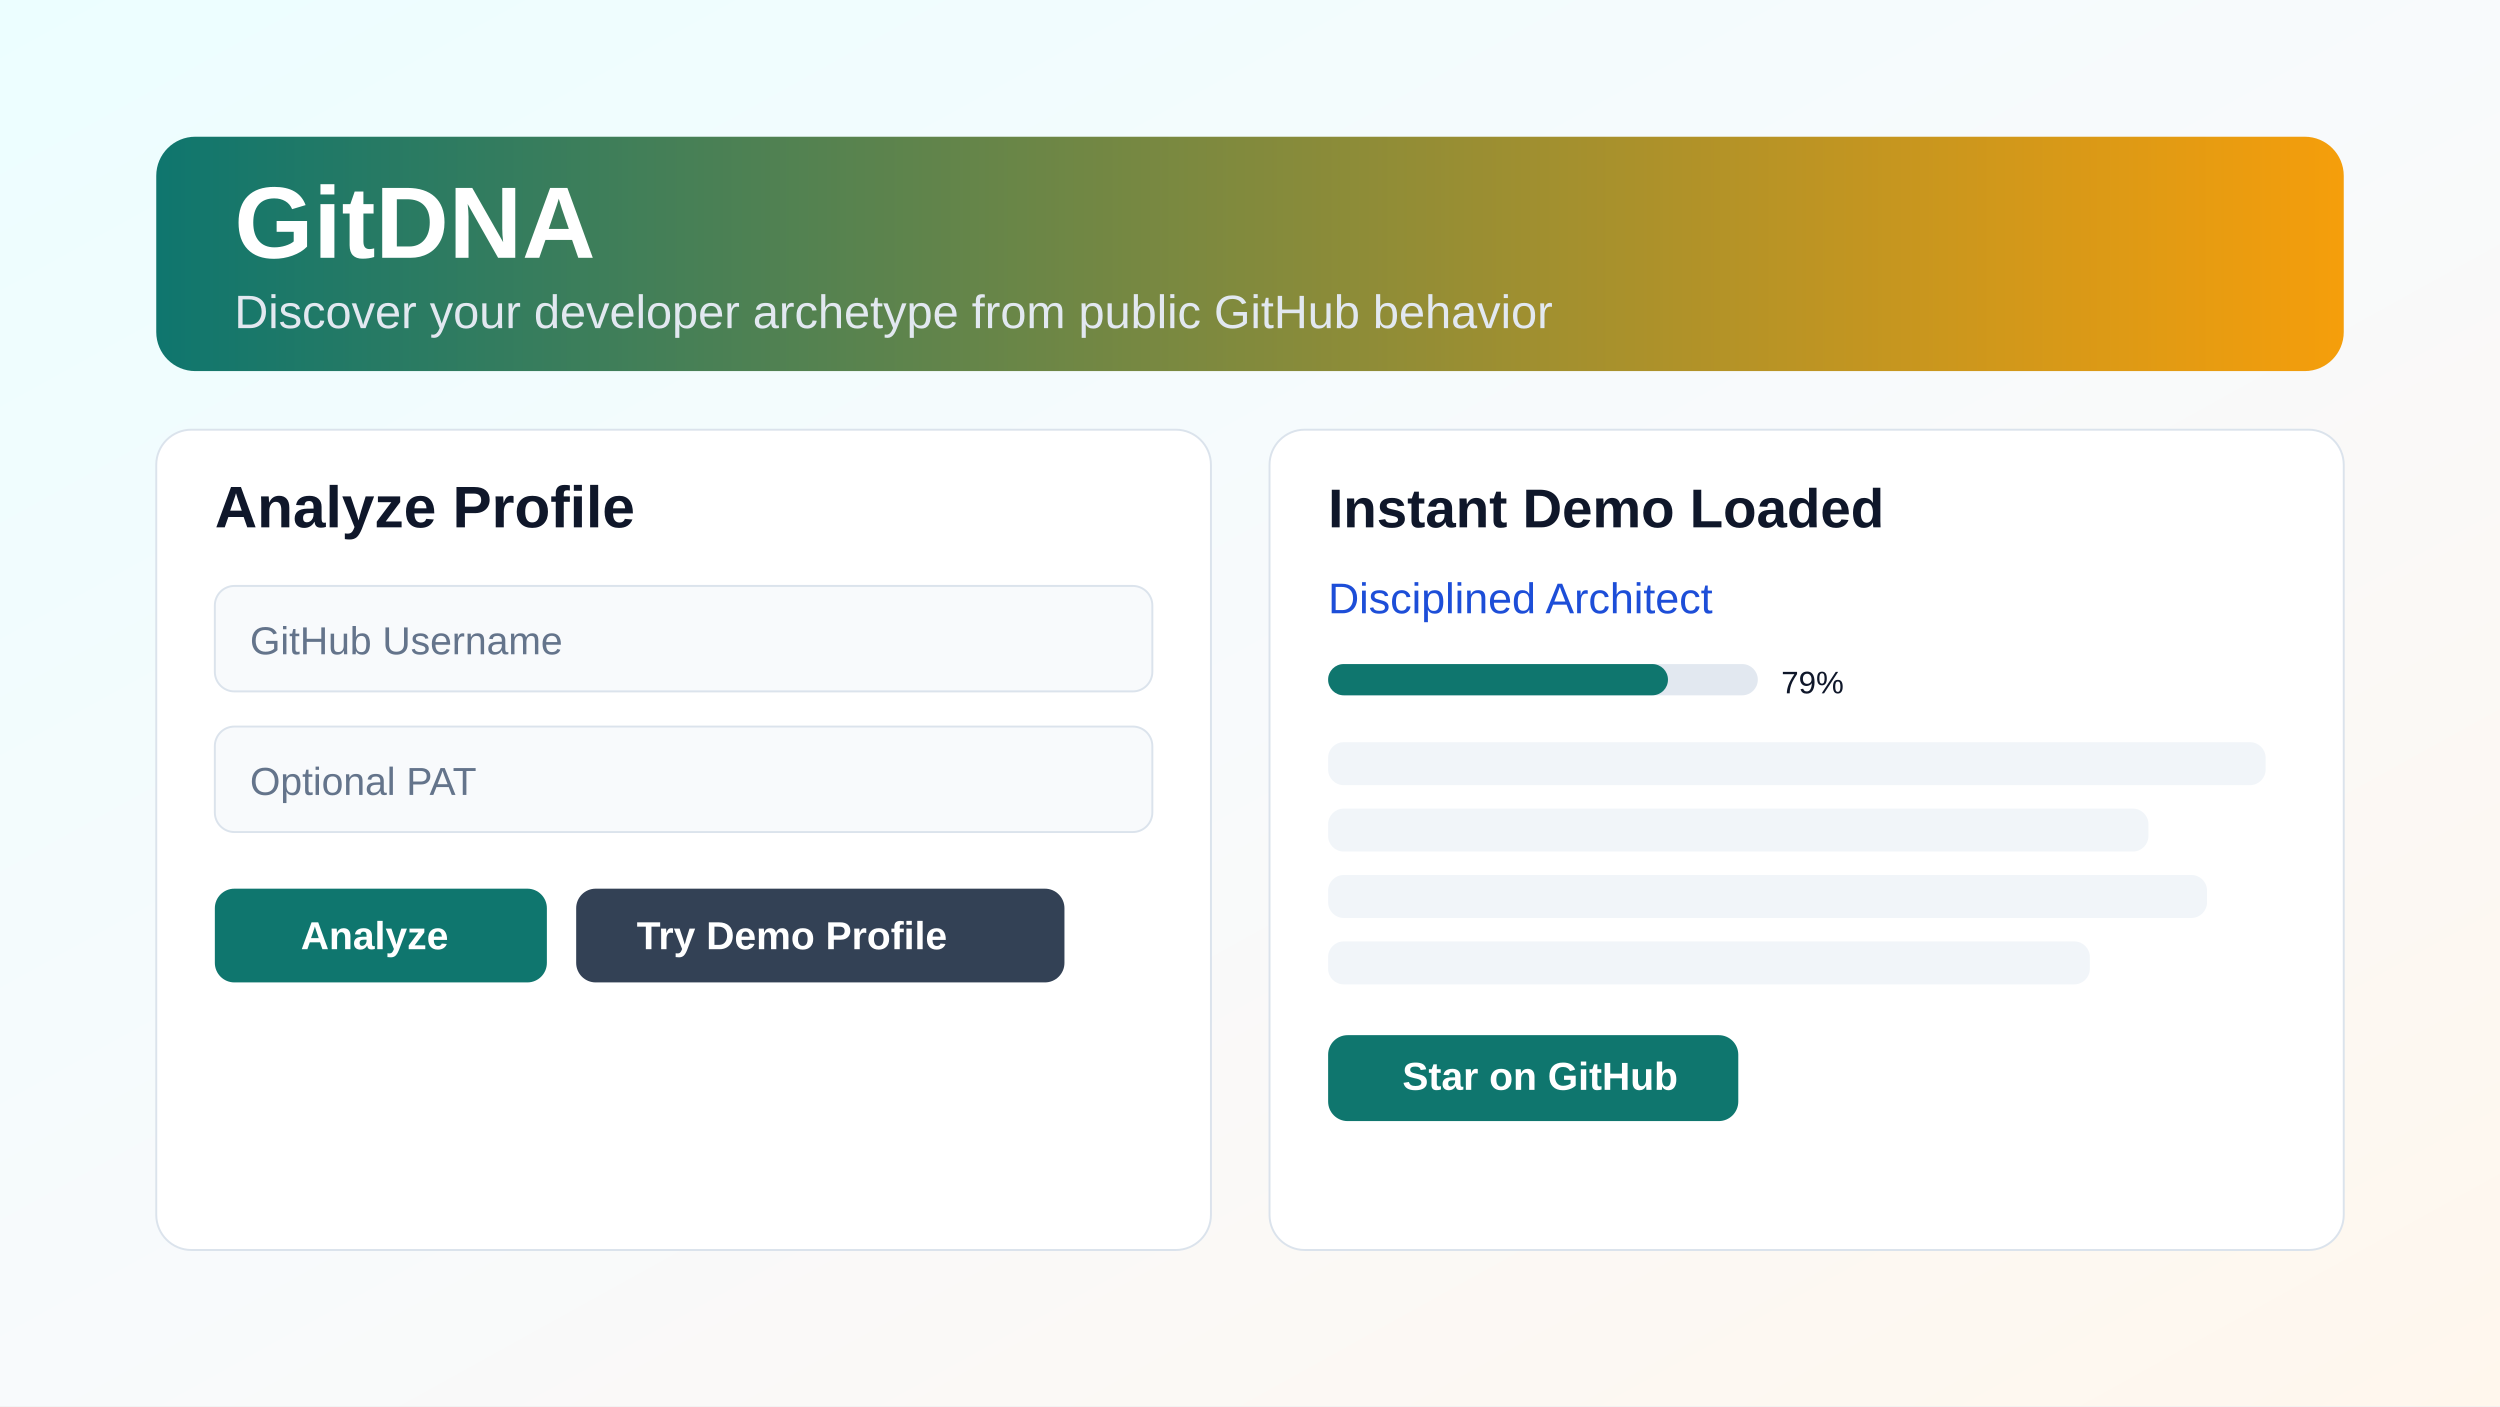
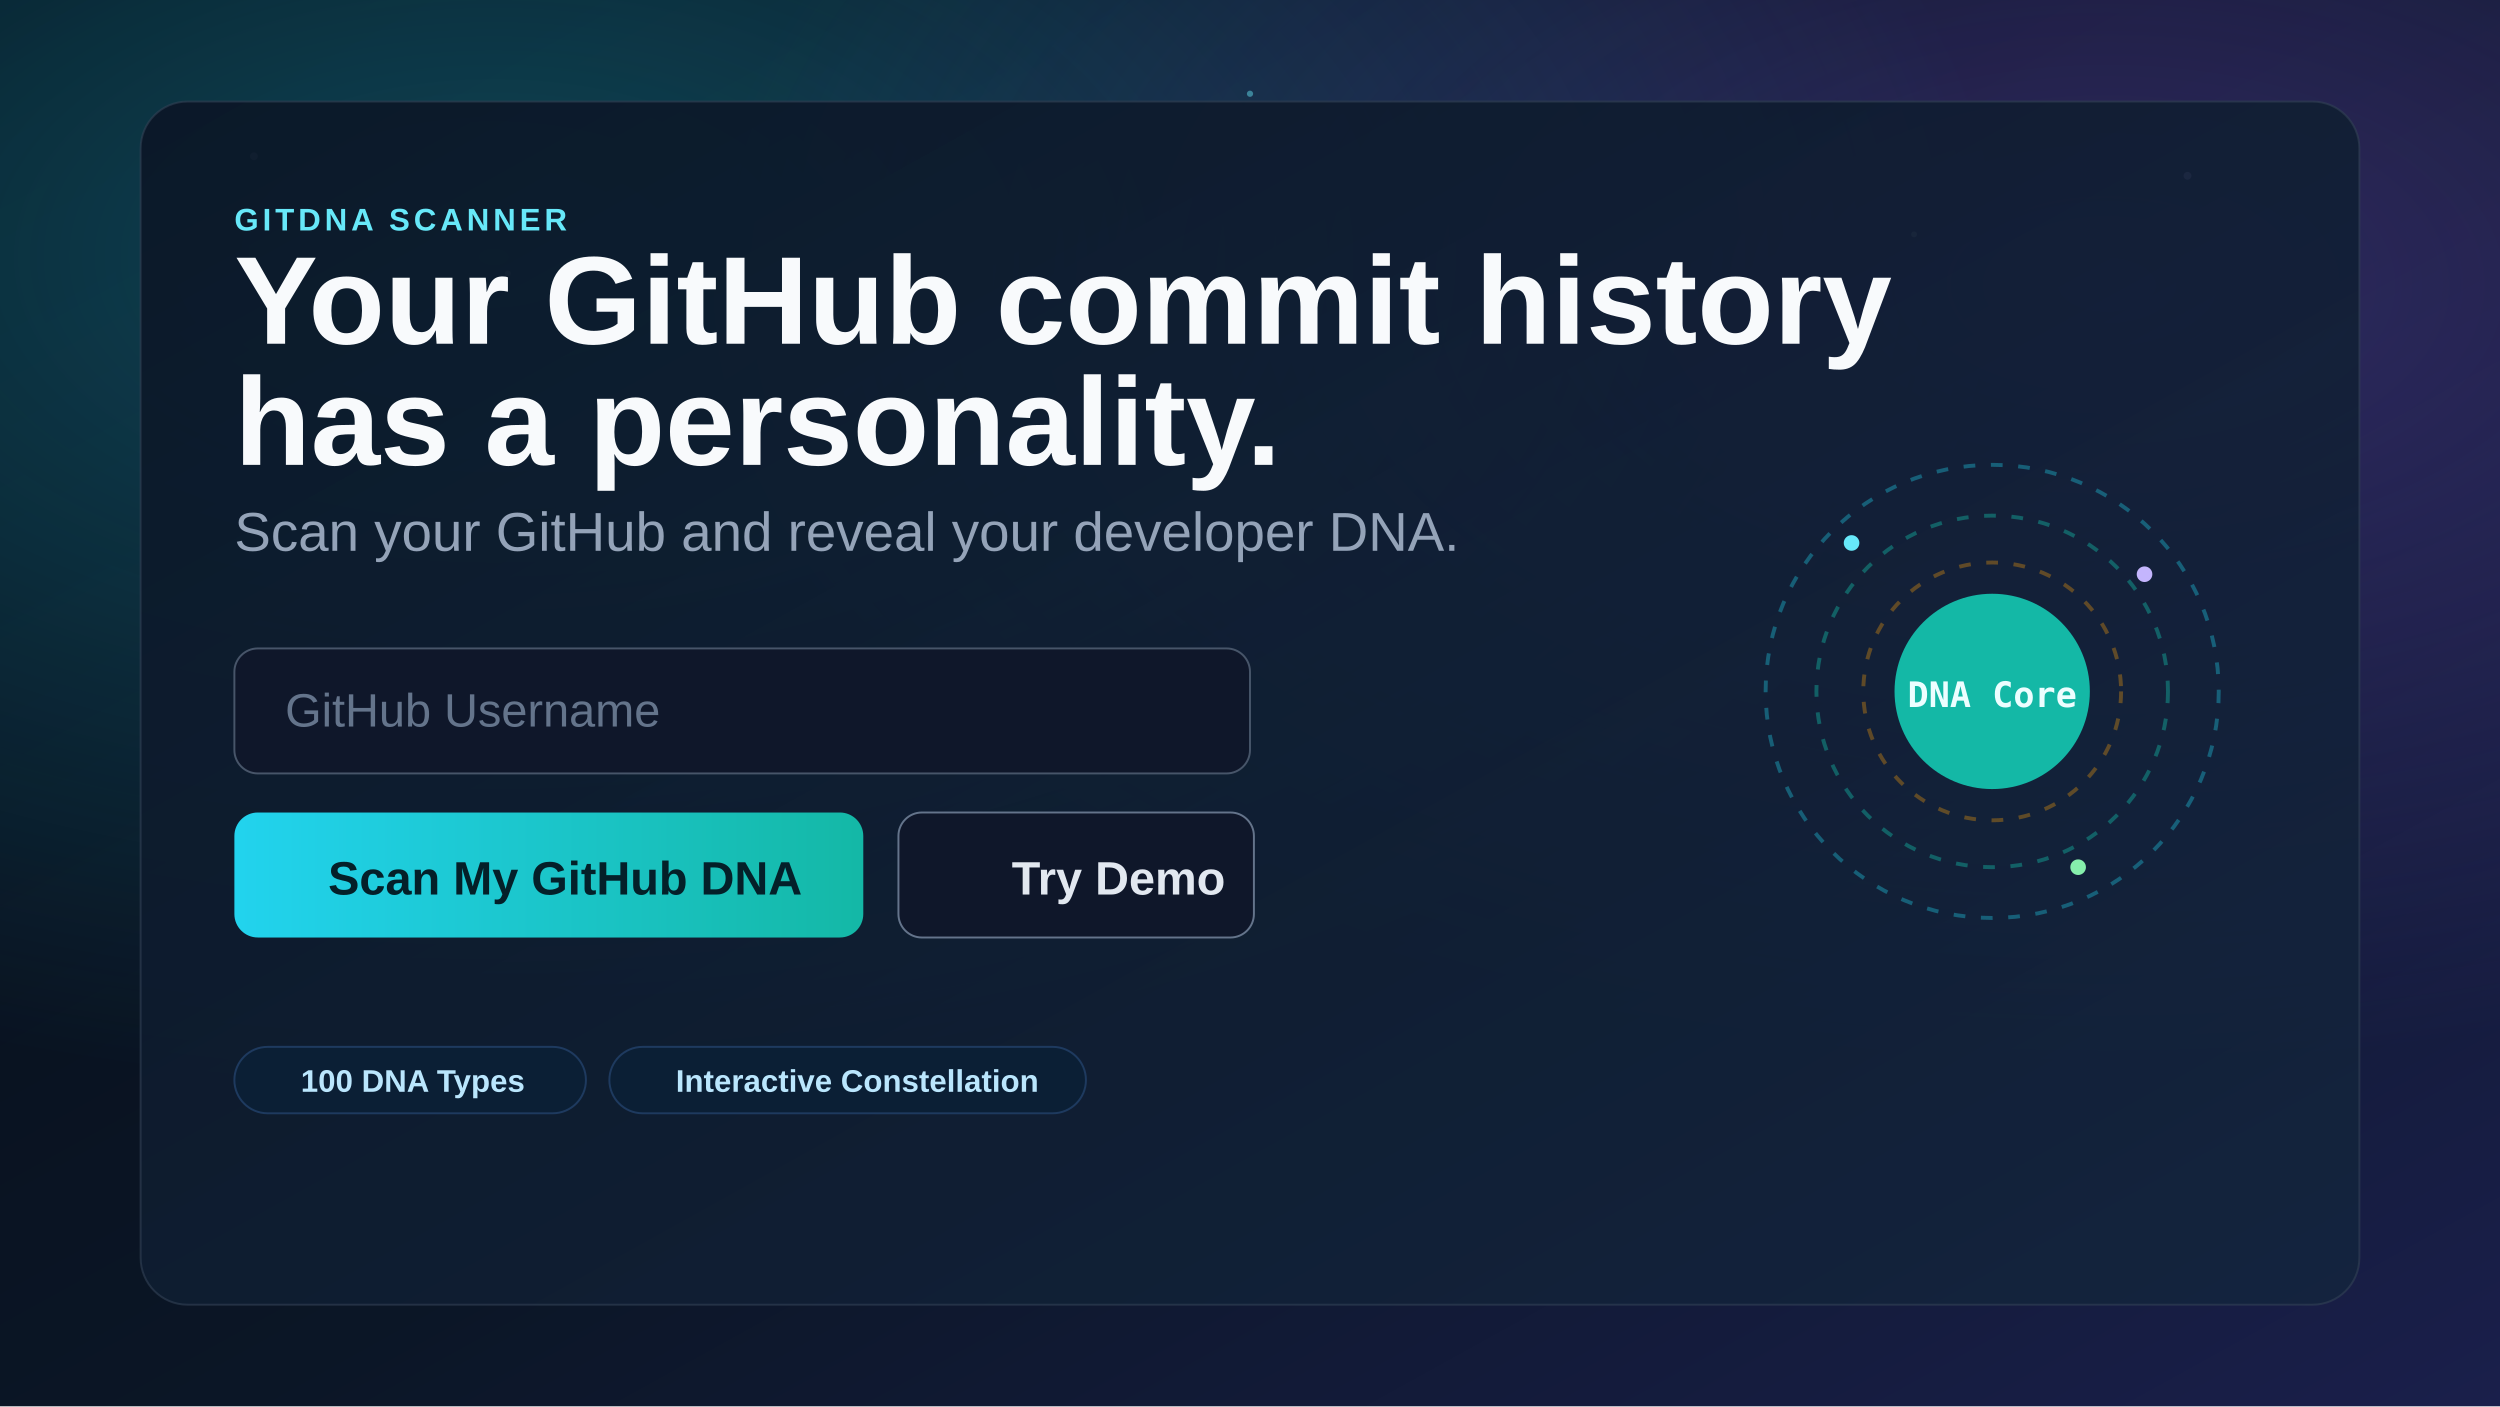
<svg xmlns="http://www.w3.org/2000/svg" width="1280" height="720" viewBox="0 0 1280 720" role="img" aria-label="GitDNA landing screenshot">
  <defs>
    <linearGradient id="bg" x1="0" y1="0" x2="1" y2="1">
-       <stop offset="0%" stop-color="#ecfeff" />
-       <stop offset="50%" stop-color="#f8fafc" />
-       <stop offset="100%" stop-color="#fff7ed" />
+       <stop offset="0%" stop-color="#050b16" />
+       <stop offset="55%" stop-color="#0b1626" />
+       <stop offset="100%" stop-color="#1a1f4b" />
    </linearGradient>
-     <linearGradient id="header" x1="0" y1="0" x2="1" y2="0">
-       <stop offset="0%" stop-color="#0f766e" />
-       <stop offset="100%" stop-color="#f59e0b" />
+     <radialGradient id="nebulaA" cx="20%" cy="18%" r="60%">
+       <stop offset="0%" stop-color="#22d3ee" stop-opacity="0.28" />
+       <stop offset="100%" stop-color="#22d3ee" stop-opacity="0" />
+     </radialGradient>
+     <radialGradient id="nebulaB" cx="84%" cy="20%" r="56%">
+       <stop offset="0%" stop-color="#8b5cf6" stop-opacity="0.28" />
+       <stop offset="100%" stop-color="#8b5cf6" stop-opacity="0" />
+     </radialGradient>
+     <linearGradient id="panel" x1="0" y1="0" x2="1" y2="1">
+       <stop offset="0%" stop-color="#0b1626" stop-opacity="0.92" />
+       <stop offset="100%" stop-color="#13253d" stop-opacity="0.82" />
+     </linearGradient>
+     <linearGradient id="btn" x1="0" y1="0" x2="1" y2="0">
+       <stop offset="0%" stop-color="#22d3ee" />
+       <stop offset="100%" stop-color="#14b8a6" />
    </linearGradient>
  </defs>
  <rect width="1280" height="720" fill="url(#bg)" />
-   <rect x="80" y="70" width="1120" height="120" rx="20" fill="url(#header)" />
-   <text x="120" y="132" fill="#fff" font-size="52" font-family="Space Grotesk, Arial, sans-serif" font-weight="700">GitDNA</text>
-   <text x="120" y="168" fill="#e2e8f0" font-size="24" font-family="IBM Plex Sans, Arial, sans-serif">Discover your developer archetype from public GitHub behavior</text>
-   <rect x="80" y="220" width="540" height="420" rx="18" fill="#ffffff" stroke="#dbe3ec" />
-   <text x="110" y="270" fill="#0f172a" font-size="30" font-family="Space Grotesk, Arial, sans-serif" font-weight="700">Analyze Profile</text>
-   <rect x="110" y="300" width="480" height="54" rx="10" fill="#f8fafc" stroke="#dbe3ec" />
-   <text x="128" y="335" fill="#64748b" font-size="20" font-family="IBM Plex Sans, Arial, sans-serif">GitHub Username</text>
-   <rect x="110" y="372" width="480" height="54" rx="10" fill="#f8fafc" stroke="#dbe3ec" />
-   <text x="128" y="407" fill="#64748b" font-size="20" font-family="IBM Plex Sans, Arial, sans-serif">Optional PAT</text>
-   <rect x="110" y="455" width="170" height="48" rx="10" fill="#0f766e" />
-   <text x="154" y="486" fill="#fff" font-size="20" font-family="IBM Plex Sans, Arial, sans-serif" font-weight="700">Analyze</text>
-   <rect x="295" y="455" width="250" height="48" rx="10" fill="#334155" />
-   <text x="326" y="486" fill="#fff" font-size="20" font-family="IBM Plex Sans, Arial, sans-serif" font-weight="700">Try Demo Profile</text>
-   <rect x="650" y="220" width="550" height="420" rx="18" fill="#ffffff" stroke="#dbe3ec" />
-   <text x="680" y="270" fill="#0f172a" font-size="28" font-family="Space Grotesk, Arial, sans-serif" font-weight="700">Instant Demo Loaded</text>
-   <text x="680" y="314" fill="#1d4ed8" font-size="22" font-family="IBM Plex Sans, Arial, sans-serif">Disciplined Architect</text>
-   <rect x="680" y="340" width="220" height="16" rx="8" fill="#e2e8f0" />
-   <rect x="680" y="340" width="174" height="16" rx="8" fill="#0f766e" />
-   <text x="912" y="355" fill="#0f172a" font-size="16" font-family="IBM Plex Sans, Arial, sans-serif">79%</text>
-   <rect x="680" y="380" width="480" height="22" rx="8" fill="#f1f5f9" />
-   <rect x="680" y="414" width="420" height="22" rx="8" fill="#f1f5f9" />
-   <rect x="680" y="448" width="450" height="22" rx="8" fill="#f1f5f9" />
-   <rect x="680" y="482" width="390" height="22" rx="8" fill="#f1f5f9" />
-   <rect x="680" y="530" width="210" height="44" rx="10" fill="#0f766e" />
-   <text x="718" y="558" fill="#fff" font-size="20" font-family="IBM Plex Sans, Arial, sans-serif" font-weight="700">Star on GitHub</text>
+   <rect width="1280" height="720" fill="url(#nebulaA)" />
+   <rect width="1280" height="720" fill="url(#nebulaB)" />
+   <g opacity="0.45">
+     <circle cx="130" cy="80" r="2" fill="#94a3b8" />
+     <circle cx="260" cy="140" r="1.5" fill="#94a3b8" />
+     <circle cx="1120" cy="90" r="2" fill="#c4b5fd" />
+     <circle cx="980" cy="120" r="1.5" fill="#94a3b8" />
+     <circle cx="640" cy="48" r="1.6" fill="#67e8f9" />
+   </g>
+   <rect x="72" y="52" width="1136" height="616" rx="24" fill="url(#panel)" stroke="#334155" stroke-opacity="0.6" />
+   <text x="120" y="118" fill="#67e8f9" font-size="16" letter-spacing="2" font-family="IBM Plex Sans, Arial, sans-serif" font-weight="700">GITDNA SCANNER</text>
+   <text x="120" y="176" fill="#f8fafc" font-size="64" font-family="Space Grotesk, Arial, sans-serif" font-weight="700">Your GitHub commit history</text>
+   <text x="120" y="238" fill="#f8fafc" font-size="64" font-family="Space Grotesk, Arial, sans-serif" font-weight="700">has a personality.</text>
+   <text x="120" y="282" fill="#94a3b8" font-size="28" font-family="IBM Plex Sans, Arial, sans-serif">Scan your GitHub and reveal your developer DNA.</text>
+   <rect x="120" y="332" width="520" height="64" rx="12" fill="#0f172a" stroke="#475569" />
+   <text x="146" y="372" fill="#64748b" font-size="24" font-family="IBM Plex Sans, Arial, sans-serif">GitHub Username</text>
+   <rect x="120" y="416" width="322" height="64" rx="12" fill="url(#btn)" />
+   <text x="168" y="458" fill="#042029" font-size="24" font-family="IBM Plex Sans, Arial, sans-serif" font-weight="700">Scan My GitHub DNA</text>
+   <rect x="460" y="416" width="182" height="64" rx="12" fill="#0f172a" stroke="#64748b" />
+   <text x="518" y="458" fill="#e2e8f0" font-size="24" font-family="IBM Plex Sans, Arial, sans-serif" font-weight="700">Try Demo</text>
+   <g transform="translate(840,188)">
+     <circle cx="180" cy="166" r="116" fill="none" stroke="#22d3ee" stroke-opacity="0.35" stroke-width="2" stroke-dasharray="6 8" />
+     <circle cx="180" cy="166" r="90" fill="none" stroke="#14b8a6" stroke-opacity="0.42" stroke-width="2" stroke-dasharray="6 8" />
+     <circle cx="180" cy="166" r="66" fill="none" stroke="#f59e0b" stroke-opacity="0.34" stroke-width="2" stroke-dasharray="6 8" />
+     <circle cx="180" cy="166" r="50" fill="#14b8a6" />
+     <text x="180" y="174" text-anchor="middle" fill="#ecfeff" font-size="18" font-family="JetBrains Mono, monospace" font-weight="700">DNA Core</text>
+     <circle cx="108" cy="90" r="4" fill="#67e8f9" />
+     <circle cx="258" cy="106" r="4" fill="#c4b5fd" />
+     <circle cx="224" cy="256" r="4" fill="#86efac" />
+   </g>
+   <rect x="120" y="536" width="180" height="34" rx="17" fill="#0b1f35" stroke="#1e3a5f" />
+   <text x="154" y="559" fill="#bae6fd" font-size="16" font-family="IBM Plex Sans, Arial, sans-serif" font-weight="700">100 DNA Types</text>
+   <rect x="312" y="536" width="244" height="34" rx="17" fill="#0b1f35" stroke="#1e3a5f" />
+   <text x="346" y="559" fill="#bae6fd" font-size="16" font-family="IBM Plex Sans, Arial, sans-serif" font-weight="700">Interactive Constellation</text>
</svg>
